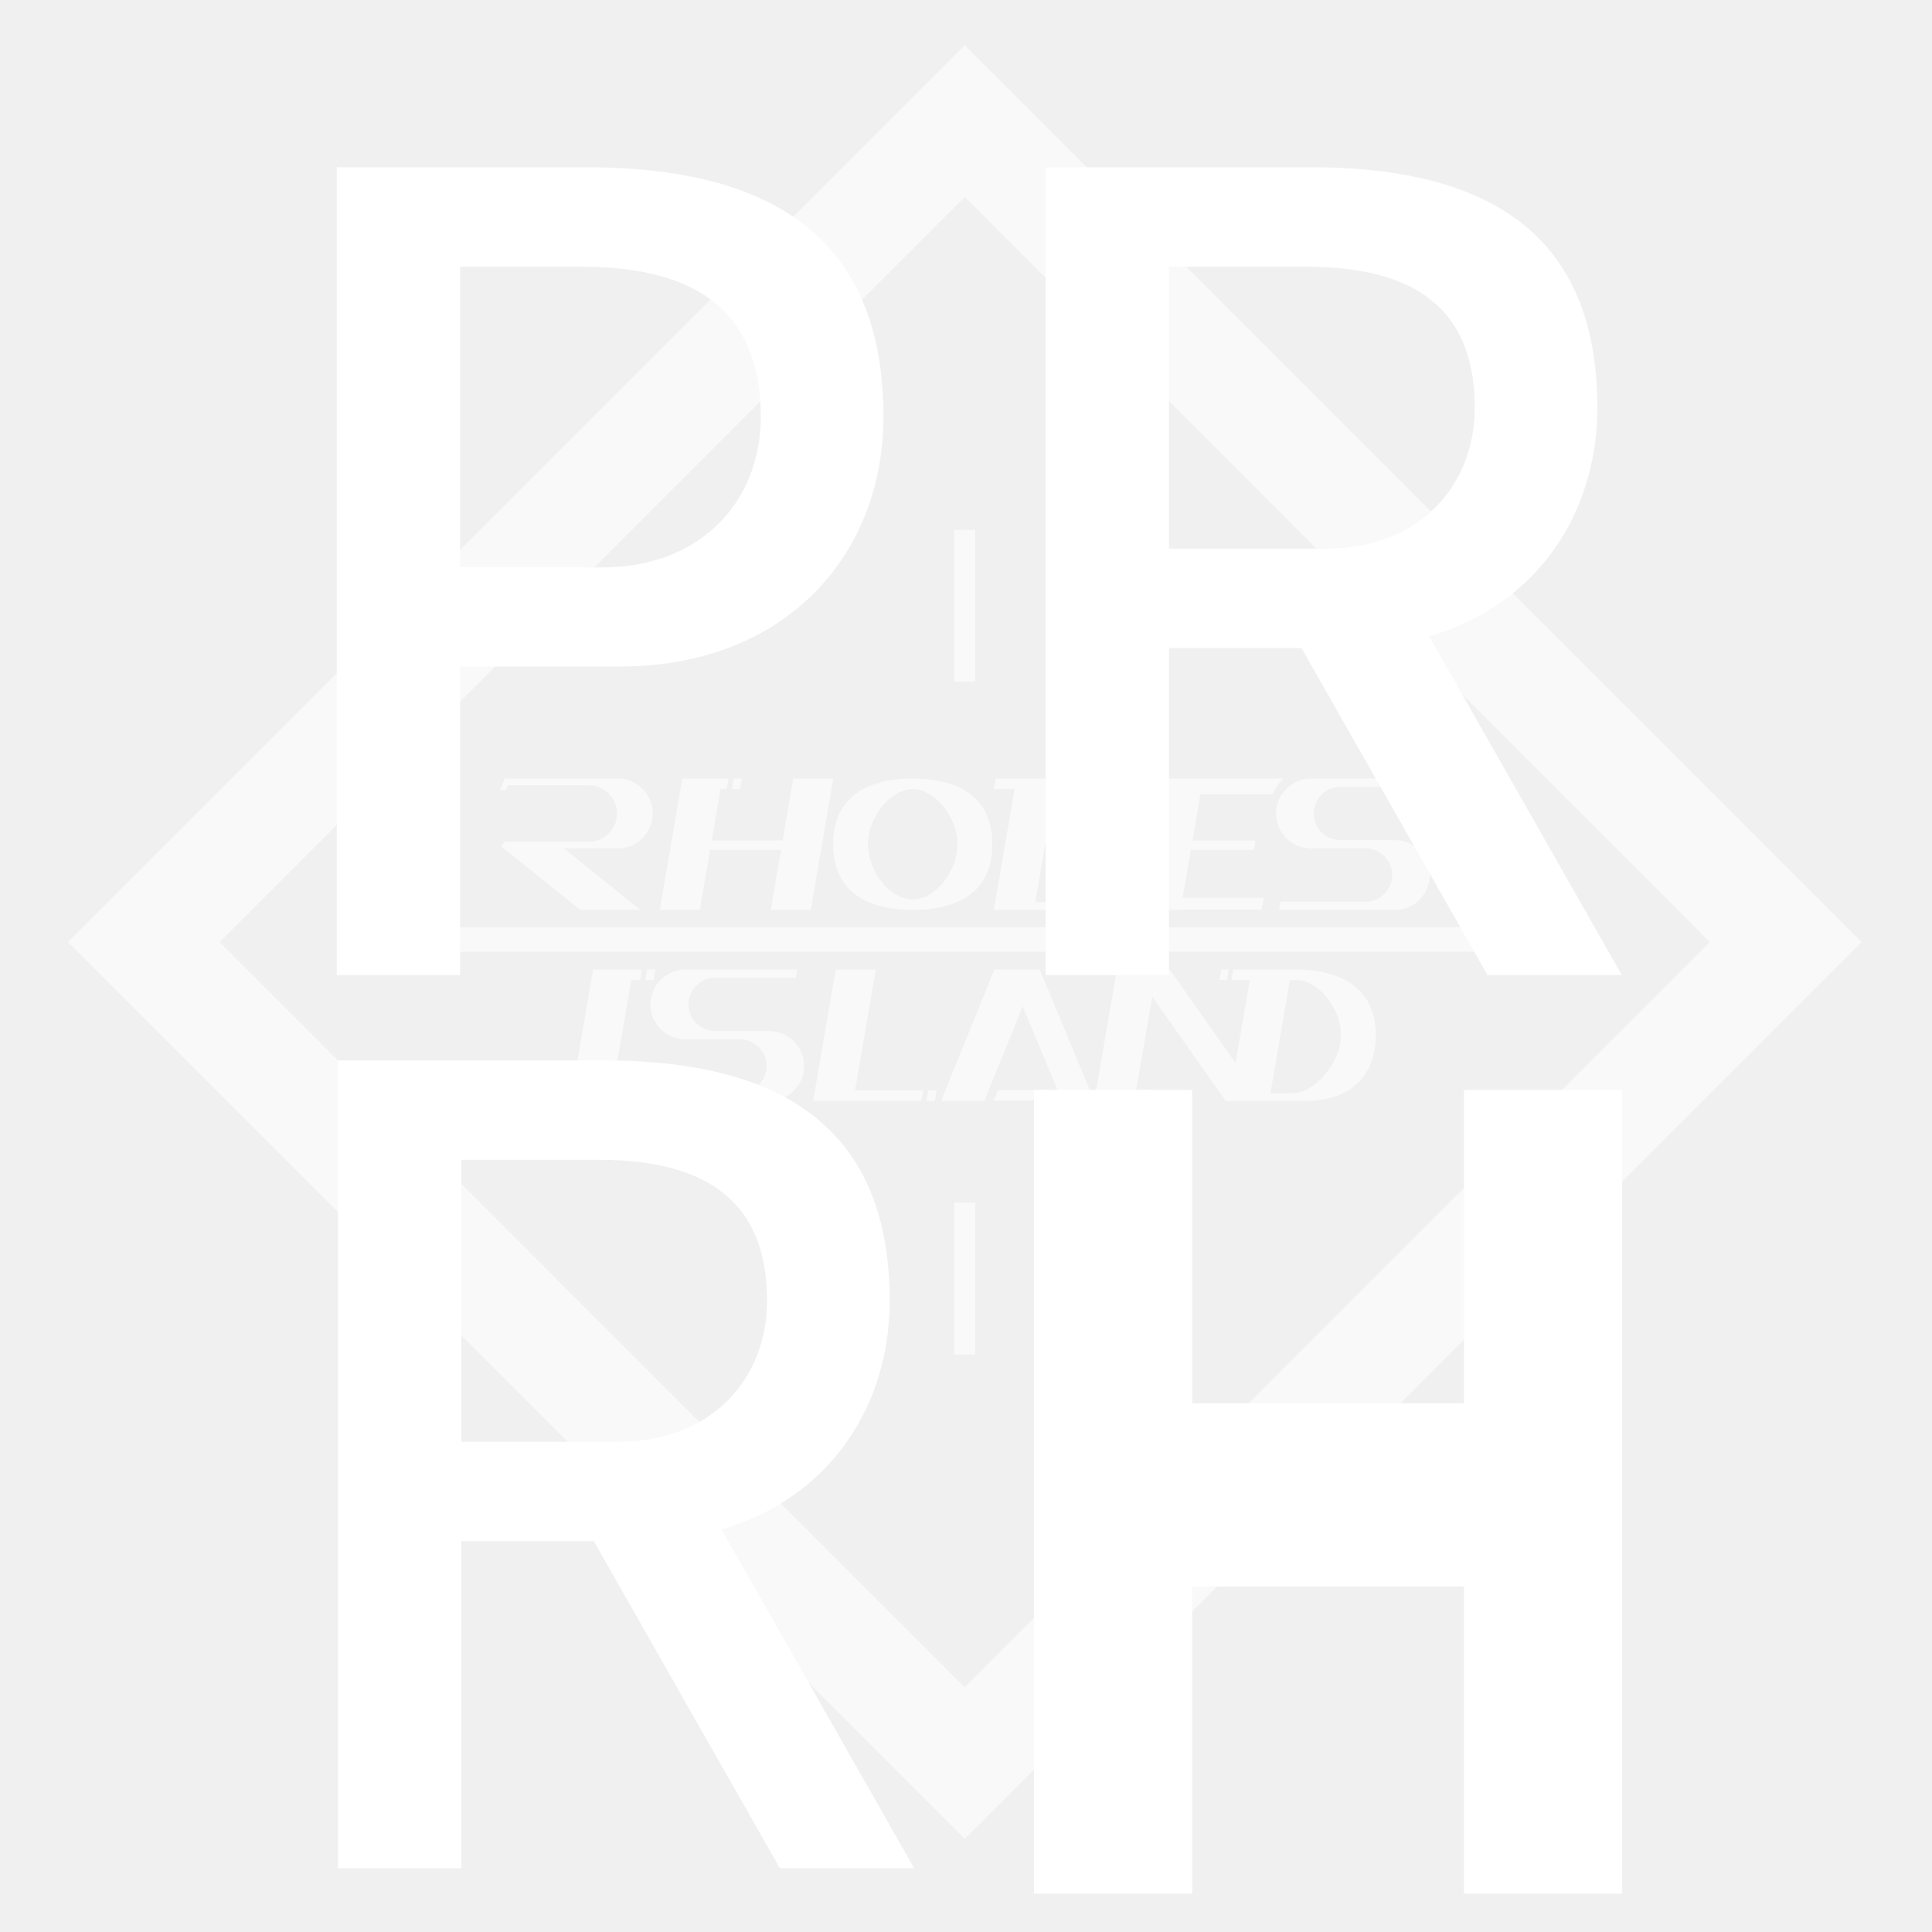
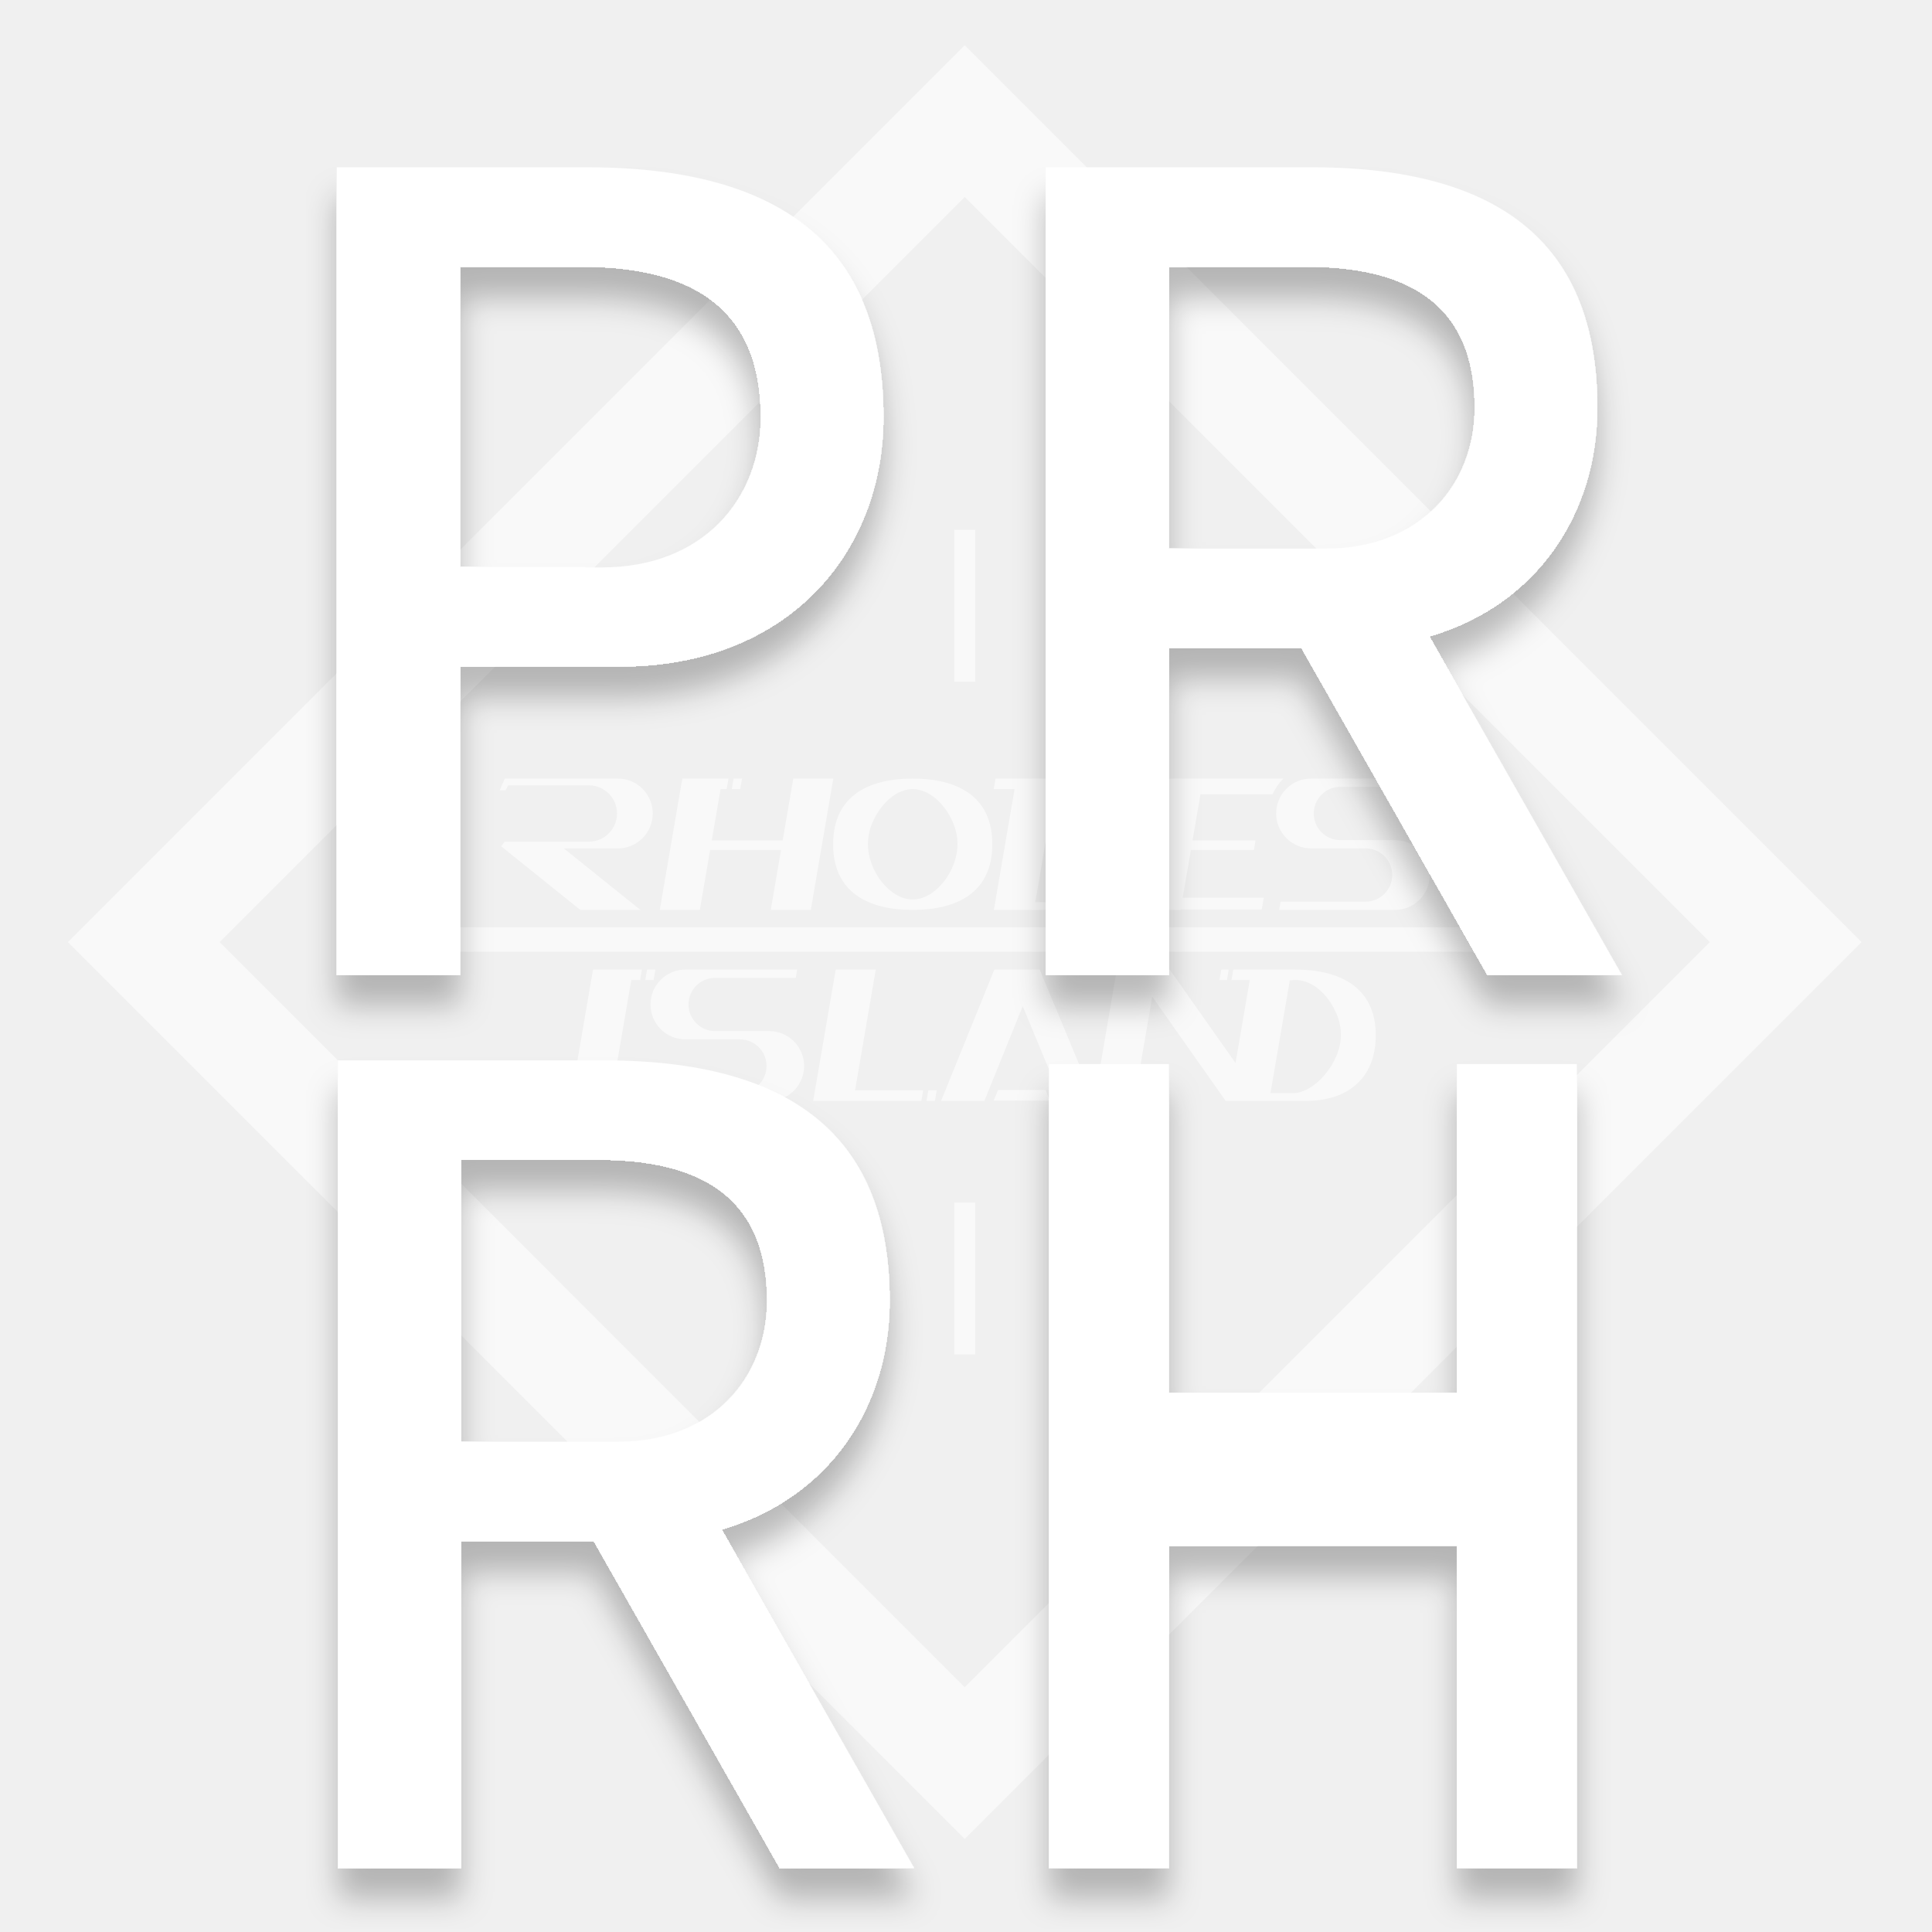
<svg xmlns="http://www.w3.org/2000/svg" width="256" height="256" fill="none">
  <g opacity=".6" fill="#fff">
    <path d="M129.226 90.322h-2.786V70.198h2.786v20.123ZM129.226 179.474h-2.786V159.35h2.786v20.124ZM205.609 126.116H50.059v-3.247h155.55v3.247ZM86.491 107.792a4.627 4.627 0 0 0-4.627-4.627h-14.97l-.681 1.543h.78l.345-.646h10.795a3.732 3.732 0 0 1 0 7.461h-11.25l-.478.613 10.493 8.433h7.96l-10.142-8.149h7.148a4.625 4.625 0 0 0 4.627-4.628ZM120.939 119.182c-3.065 0-5.93-3.79-5.93-7.314a7.21 7.21 0 0 1 .756-3.213c1.061-2.286 3.105-4.099 5.174-4.099 2.073 0 4.117 1.813 5.179 4.099.481.974.755 2.059.755 3.213 0 3.524-2.896 7.314-5.934 7.314Zm10.548-7.333c-.011-6.377-4.675-8.68-10.548-8.684-5.869.004-10.536 2.307-10.543 8.684 0 .007-.004.012-.004.019 0 6.391 4.671 8.701 10.547 8.701 5.88 0 10.548-2.31 10.548-8.701v-.019ZM116.045 128.474h-5.307l-2.987 17.4h14.335l.24-1.397h-9.028l2.747-16.003ZM123.01 144.477l-.241 1.398h1.11l.241-1.398h-1.11ZM79.296 128.474h-.717l-2.987 17.4H80.9l2.747-16.003h1.167l.24-1.397h-5.758ZM85.737 128.474l-.24 1.397h1.106l.24-1.397h-1.106ZM105.112 103.165l-1.406 8.202h-9.397l1.167-6.801h.81l.241-1.401H90.41l-2.985 17.404h5.305l1.363-7.949h9.399l-1.363 7.949h5.308l2.983-17.404h-5.307Z" />
    <path d="M98.32 103.165h-1.11l-.24 1.401h1.11l.24-1.401ZM137.771 128.474h-6.015l-7.056 17.4h5.735l5.079-12.542 5.213 12.542H145l-7.229-17.4Z" />
    <path d="m132.247 144.426-.568 1.398h7.435l-.578-1.398h-6.289ZM140.095 119.551h-2.92l2.565-14.952c.263-.026.54-.043.845-.043 2.073 0 4.117 1.813 5.178 4.099.482.974.755 2.059.755 3.213 0 3.526-3.386 7.683-6.423 7.683Zm11.037-7.702c-.01-6.377-4.796-8.68-10.668-8.684h-8.552l-.239 1.401h2.765l-2.743 16.003h10.267c5.216 0 9.17-2.807 9.17-8.701v-.019ZM171.259 144.856h-2.92l2.565-14.952c.263-.026.536-.043.845-.043 2.071 0 4.113 1.813 5.175 4.099.485.974.755 2.063.755 3.213 0 3.526-3.383 7.683-6.42 7.683Zm11.037-7.702c-.011-6.373-4.799-8.68-10.669-8.68h-8.205l-.241 1.397h2.421l-1.886 10.989-8.722-12.386h-7.008l-2.986 17.4h5.306l.011-.05h2.019l.241-1.398h-2.02l2.12-12.371 9.73 13.819h10.715c5.22 0 9.174-2.807 9.174-8.701v-.019Z" />
    <path d="M162.816 128.474h-.987l-.241 1.397h.987l.241-1.397ZM184.83 111.321H177.608a3.53 3.53 0 1 1 0-7.06h10.739l.187-1.096h-14.809a4.626 4.626 0 0 0-4.628 4.624 4.626 4.626 0 0 0 4.628 4.624H180.947a3.531 3.531 0 0 1 3.528 3.532 3.529 3.529 0 0 1-3.528 3.528H169.69l-.191 1.096h15.331a4.624 4.624 0 1 0 0-9.248ZM101.926 136.626H94.7a3.53 3.53 0 0 1 0-7.059h10.743l.187-1.093H90.817a4.62 4.62 0 0 0-4.624 4.62 4.626 4.626 0 0 0 4.624 4.628h7.226a3.528 3.528 0 0 1 0 7.059H86.786l-.19 1.093h15.33a4.623 4.623 0 0 0 4.624-4.624 4.623 4.623 0 0 0-4.624-4.624Z" />
    <path d="M167.457 118.952h-10.74l1.086-6.332h8.348l.213-1.252h-8.344l1.047-6.112h9.543a7.027 7.027 0 0 1 1.438-2.091H154.119l-2.987 17.404h5.308l.011-.052h10.736l.27-1.565Z" />
    <path d="m29.102 124.834 98.731-98.732 98.735 98.732-98.735 98.735-98.731-98.735ZM127.833 6 9 124.834l118.833 118.839 118.833-118.839L127.833 6Z" />
  </g>
-   <path d="M79.766 75.187h-2.22l-.017-.043h-16.56V35.341h16.144c17.196 0 23.701 7.673 23.701 19.924 0 10.866-7.674 19.922-21.048 19.922ZM77.71 22.165H44.628v107.038h16.34V88.32h21.147c22.204 0 34.946-15.036 34.946-33.079 0-20.341-10.799-33.076-39.352-33.076ZM195.411 54.019c0 10.188-7.194 18.678-19.731 18.678h-20.786V35.342h18.297c16.122 0 22.22 7.19 22.22 18.677Zm1.692 75.185h17.799l-25.525-44.88c14.297-4.174 22.277-16.296 22.277-30.304 0-19.59-10.398-31.856-37.898-31.856h-35.199v107.04h16.337V85.875h17.566l24.643 43.329ZM101.639 172.36c0 10.188-7.194 18.678-19.732 18.678H61.121v-37.355H79.42c16.122 0 22.22 7.191 22.22 18.677Zm1.692 75.185h17.798l-25.524-44.881c14.297-4.174 22.277-16.295 22.277-30.303 0-19.591-10.398-31.856-37.899-31.856H44.784v107.04h16.337v-43.329h17.567l24.643 43.329ZM193.983 144.402v41.542h-36.016v-41.542h-20.96v106.511h20.96v-40.696h36.016v40.696h20.959V144.402h-20.959Z" fill="#fff" />
+   <g filter="url(#a)" fill="#fff">
+     <path d="M79.766 75.187h-2.22l-.017-.043h-16.56V35.341h16.144c17.196 0 23.701 7.673 23.701 19.924 0 10.866-7.674 19.922-21.048 19.922ZM77.71 22.165H44.628v107.038h16.34V88.32h21.147c22.204 0 34.946-15.036 34.946-33.079 0-20.341-10.799-33.076-39.352-33.076ZM195.411 54.019c0 10.188-7.194 18.678-19.731 18.678h-20.786V35.342h18.297c16.122 0 22.22 7.19 22.22 18.677Zm1.692 75.185h17.799l-25.525-44.88c14.297-4.174 22.277-16.296 22.277-30.304 0-19.59-10.398-31.856-37.898-31.856h-35.199v107.04h16.337V85.875h17.566l24.643 43.329ZM101.639 172.36c0 10.188-7.194 18.678-19.732 18.678H61.121v-37.355H79.42c16.122 0 22.22 7.191 22.22 18.677Zm1.692 75.185h17.798l-25.524-44.881c14.297-4.174 22.277-16.295 22.277-30.303 0-19.591-10.398-31.856-37.899-31.856H44.784v107.04h16.337v-43.329h17.567l24.643 43.329ZM193.053 141v43.542h-38.17V141H139v106.512h15.883v-42.697h38.17v42.697h15.882V141h-15.882Z" />
+   </g>
+   <defs>
+     <filter id="a" x="40.628" y="22.164" width="178.274" height="233.381" filterUnits="userSpaceOnUse" color-interpolation-filters="sRGB">
+       <feFlood flood-opacity="0" result="BackgroundImageFix" />
+       <feColorMatrix in="SourceAlpha" values="0 0 0 0 0 0 0 0 0 0 0 0 0 0 0 0 0 0 127 0" result="hardAlpha" />
+       <feOffset dy="4" />
+       <feGaussianBlur stdDeviation="2" />
+       <feComposite in2="hardAlpha" operator="out" />
+       <feColorMatrix values="0 0 0 0 0 0 0 0 0 0 0 0 0 0 0 0 0 0 0.25 0" />
+       <feBlend in2="BackgroundImageFix" result="effect1_dropShadow_390_2324" />
+       <feBlend in="SourceGraphic" in2="effect1_dropShadow_390_2324" result="shape" />
+     </filter>
+   </defs>
</svg>
